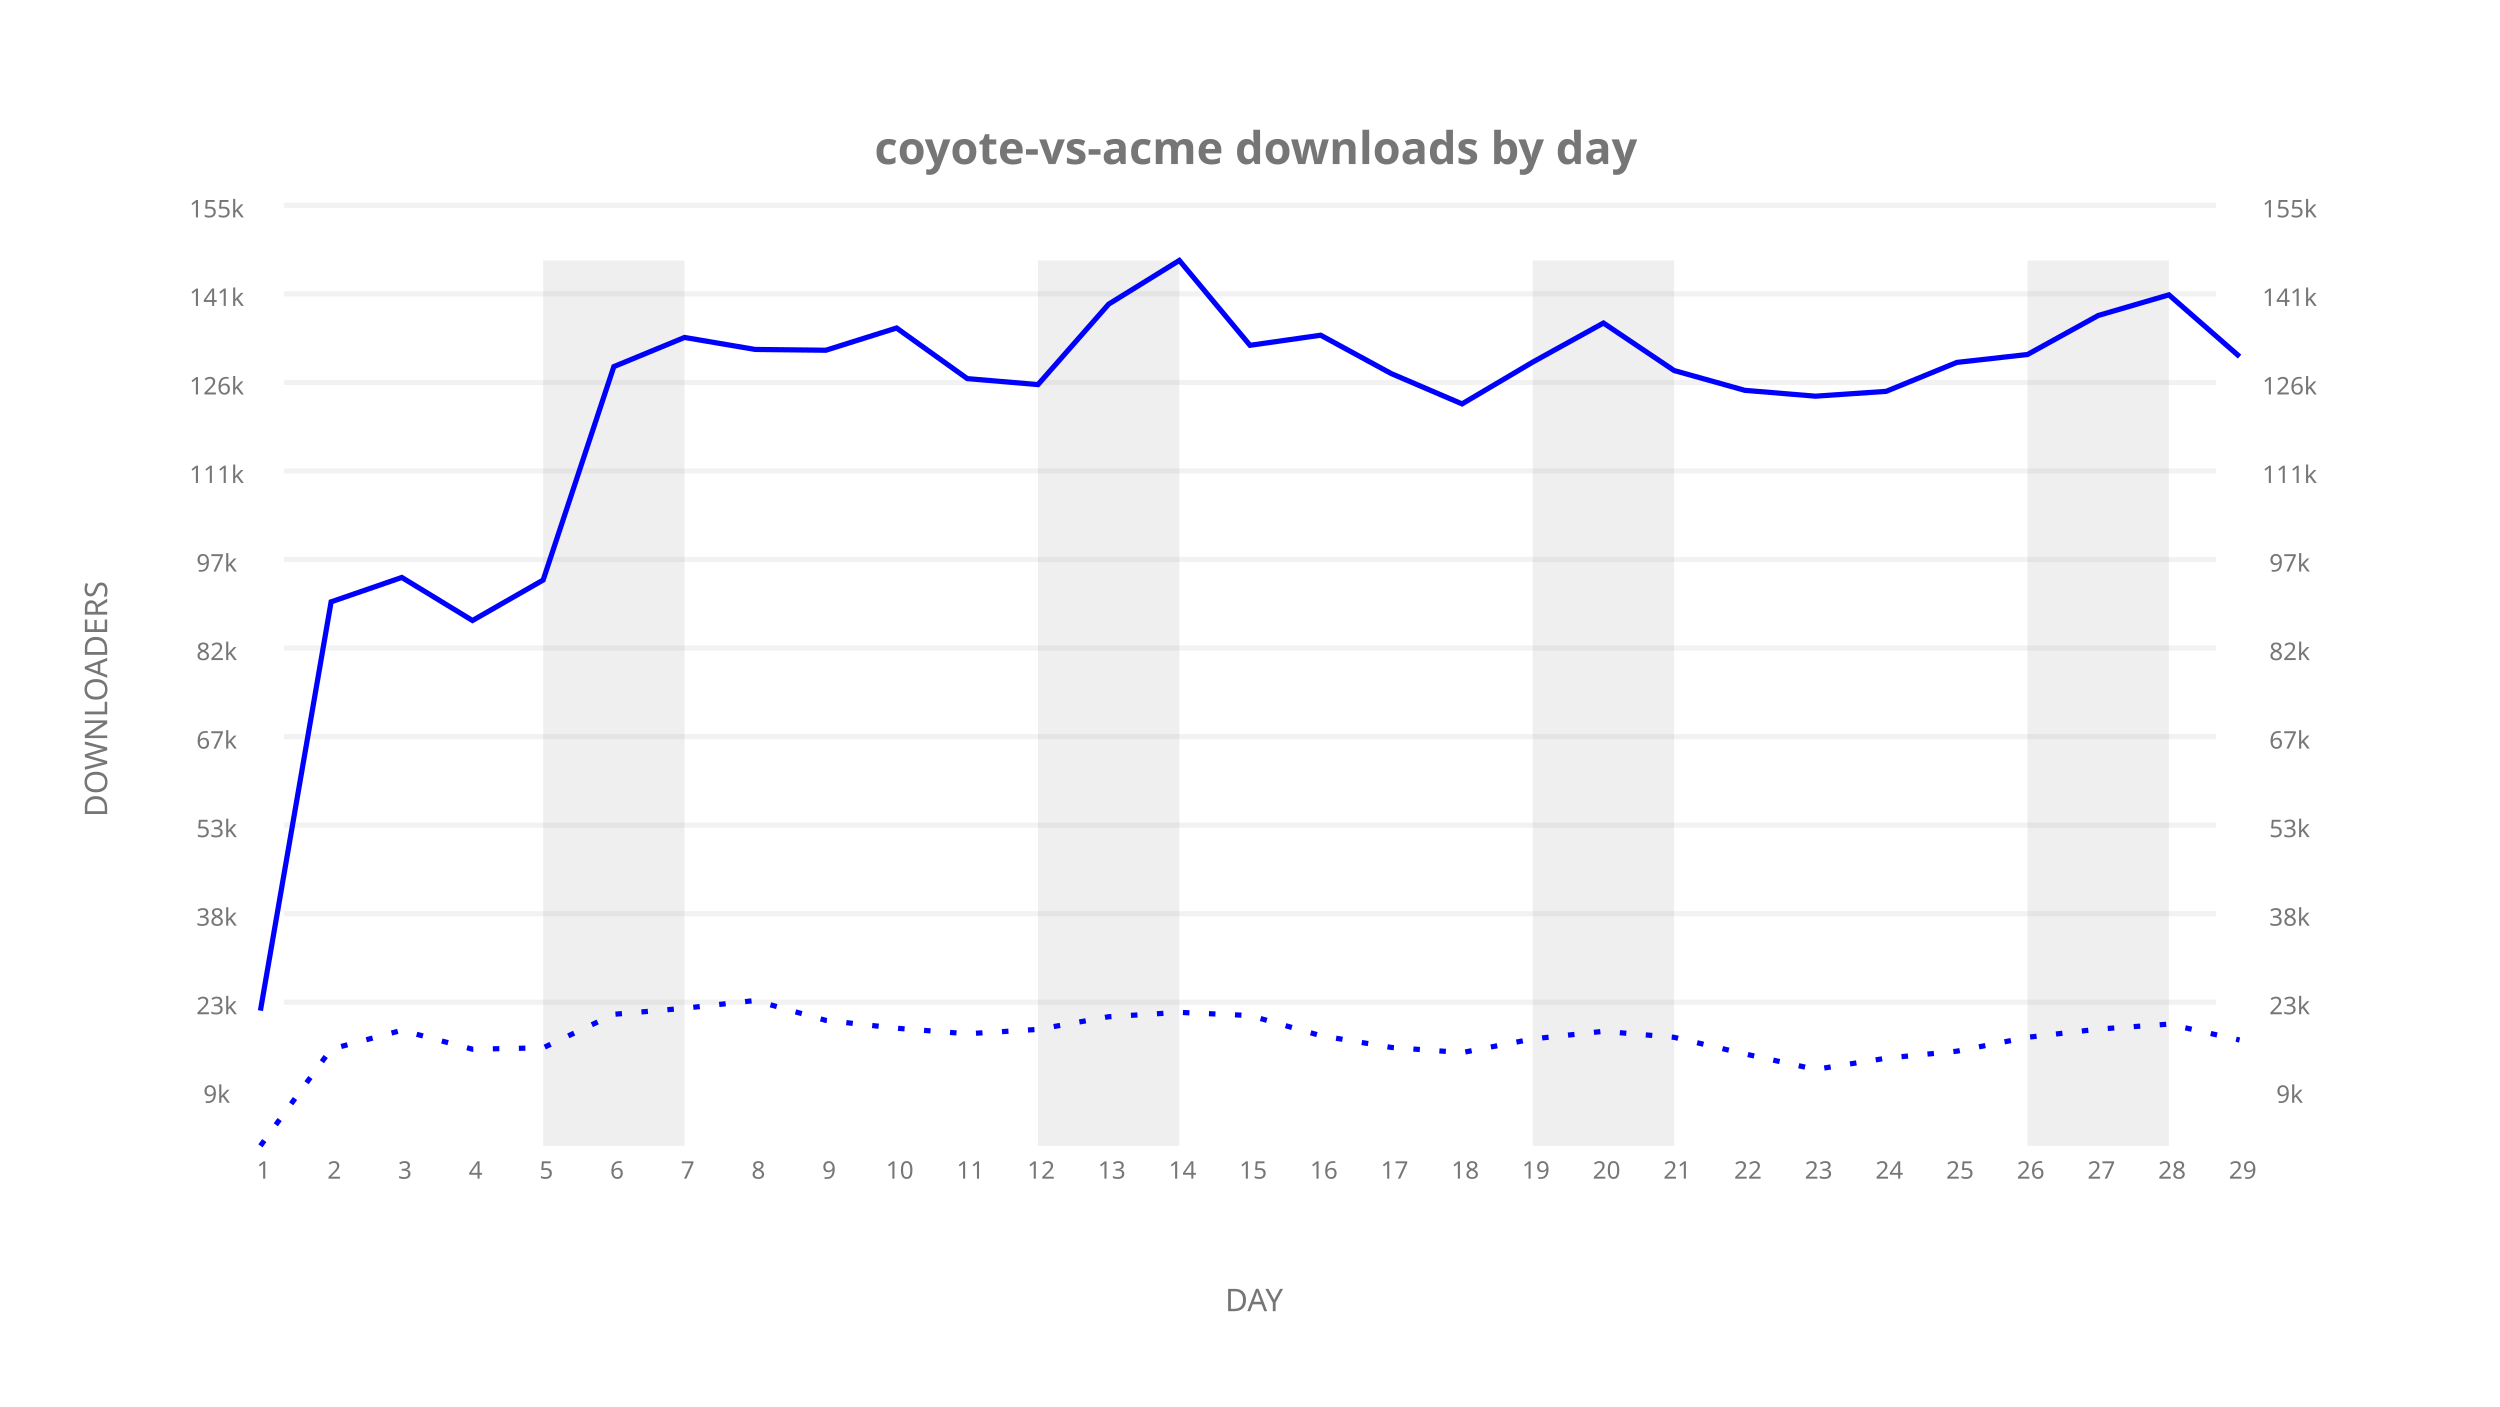
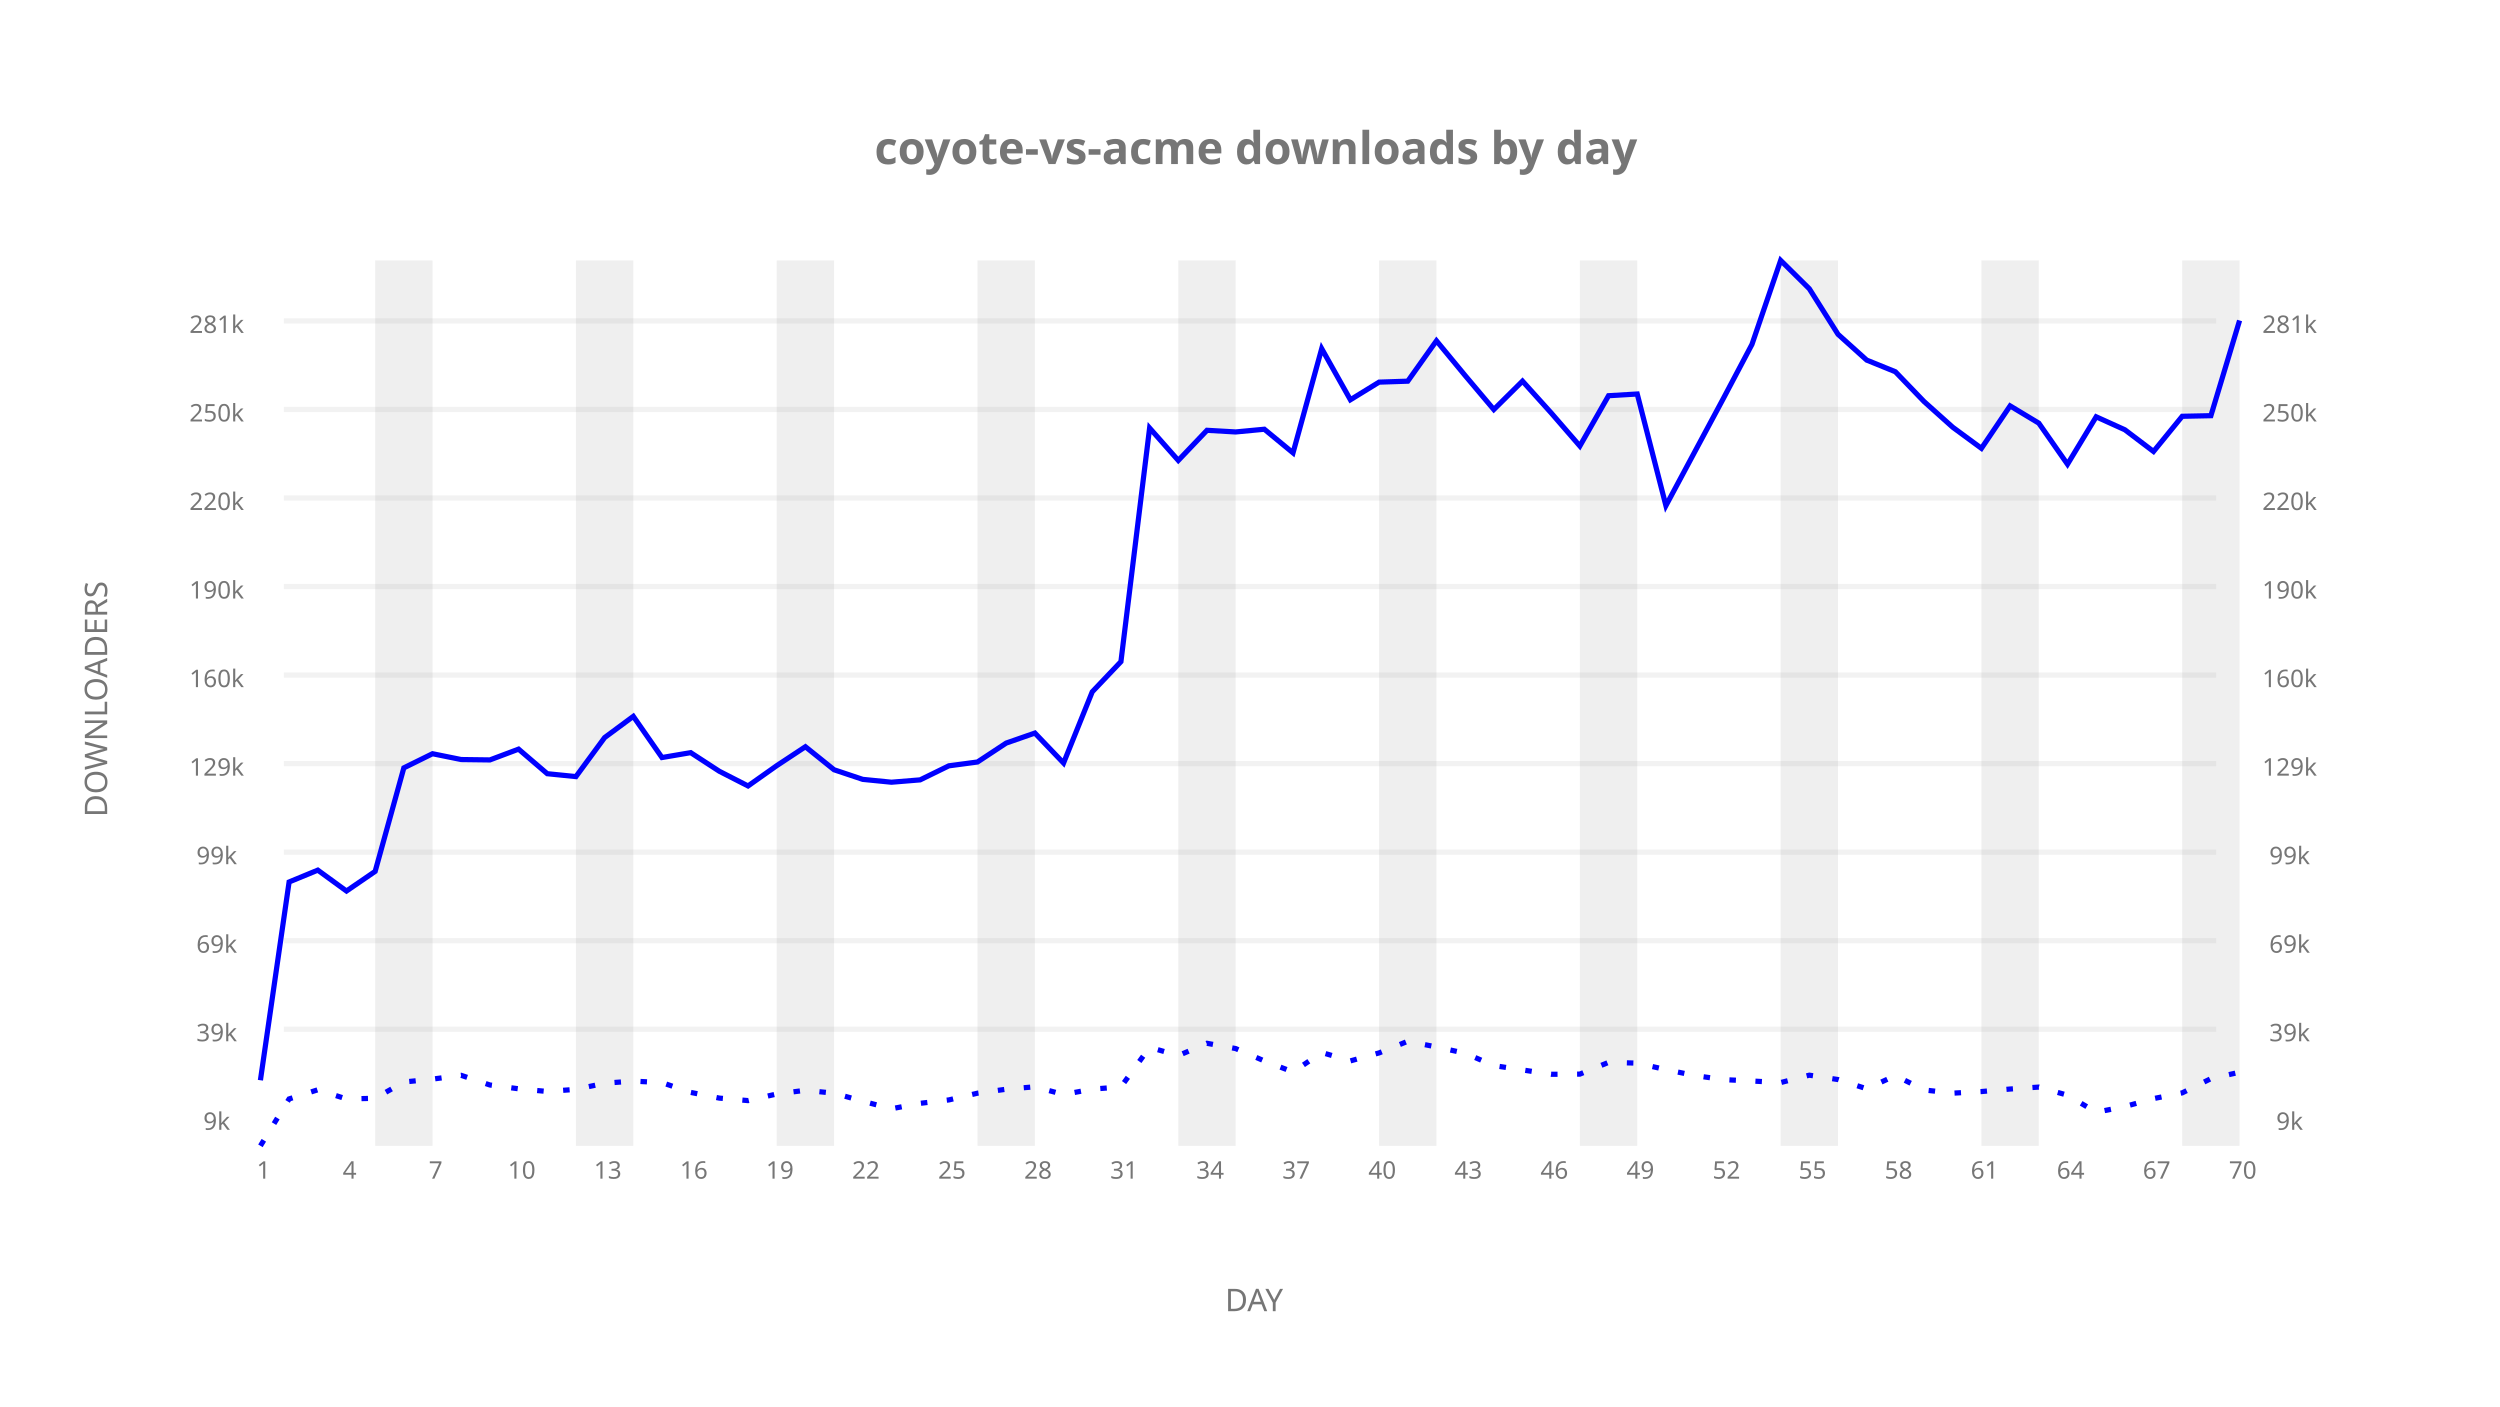
<svg xmlns="http://www.w3.org/2000/svg" xml:space="preserve" id="coyote-vs-acme-downloads-by-day-day" x="0px" y="0px" width="1920px" height="1080px" viewBox="0 0 1920 1080" enable-background="new 0 0 1920 1080" role="img">
  <g id="annotations">
    <text x="960" y="126" font-family="Atkinson Hyperlegible" font-size="26pt" text-anchor="middle" text-align="center" font-weight="600" font-style="normal" style="fill:rgb(118,118,118); fill-opacity:1; stroke:rgb(118,118,118); stroke-opacity:0; stroke-width:0.5"> coyote-vs-acme downloads by day</text>
    <g id="axes-lines">
      <text x="960" y="1007" font-family="Atkinson Hyperlegible" font-size="18pt" text-anchor="middle" text-align="center" font-weight="500" font-style="normal" style="fill:rgb(118,118,118); fill-opacity:1; stroke:rgb(118,118,118); stroke-opacity:0; stroke-width:0.5"> DAY</text>
      <text x="73" y="540" font-family="Atkinson Hyperlegible" font-size="18pt" text-anchor="middle" text-align="center" dominant-baseline="central" font-weight="500" font-style="normal" style="fill:rgb(118,118,118); fill-opacity:1; stroke:rgb(118,118,118); stroke-opacity:0; stroke-width:0.5" transform="rotate(-90,73,540)"> DOWNLOADERS</text>
    </g>
    <g id="tic-y-label-lines">
-       <line x1="218" y1="769.697" x2="1702" y2="769.697" style="fill:rgb(0,0,255); fill-opacity:0; stroke:rgb(242,242,242); stroke-opacity:1; stroke-width:4" />
-       <line x1="218" y1="701.697" x2="1702" y2="701.697" style="fill:rgb(0,0,255); fill-opacity:0; stroke:rgb(242,242,242); stroke-opacity:1; stroke-width:4" />
-       <line x1="218" y1="633.697" x2="1702" y2="633.697" style="fill:rgb(0,0,255); fill-opacity:0; stroke:rgb(242,242,242); stroke-opacity:1; stroke-width:4" />
-       <line x1="218" y1="565.697" x2="1702" y2="565.697" style="fill:rgb(0,0,255); fill-opacity:0; stroke:rgb(242,242,242); stroke-opacity:1; stroke-width:4" />
-       <line x1="218" y1="497.697" x2="1702" y2="497.697" style="fill:rgb(0,0,255); fill-opacity:0; stroke:rgb(242,242,242); stroke-opacity:1; stroke-width:4" />
-       <line x1="218" y1="429.697" x2="1702" y2="429.697" style="fill:rgb(0,0,255); fill-opacity:0; stroke:rgb(242,242,242); stroke-opacity:1; stroke-width:4" />
-       <line x1="218" y1="361.697" x2="1702" y2="361.697" style="fill:rgb(0,0,255); fill-opacity:0; stroke:rgb(242,242,242); stroke-opacity:1; stroke-width:4" />
-       <line x1="218" y1="293.697" x2="1702" y2="293.697" style="fill:rgb(0,0,255); fill-opacity:0; stroke:rgb(242,242,242); stroke-opacity:1; stroke-width:4" />
-       <line x1="218" y1="225.697" x2="1702" y2="225.697" style="fill:rgb(0,0,255); fill-opacity:0; stroke:rgb(242,242,242); stroke-opacity:1; stroke-width:4" />
-       <line x1="218" y1="157.697" x2="1702" y2="157.697" style="fill:rgb(0,0,255); fill-opacity:0; stroke:rgb(242,242,242); stroke-opacity:1; stroke-width:4" />
+       <line x1="218" y1="790.451" x2="1702" y2="790.451" style="fill:rgb(0,0,255); fill-opacity:0; stroke:rgb(242,242,242); stroke-opacity:1; stroke-width:4" />
+       <line x1="218" y1="722.451" x2="1702" y2="722.451" style="fill:rgb(0,0,255); fill-opacity:0; stroke:rgb(242,242,242); stroke-opacity:1; stroke-width:4" />
+       <line x1="218" y1="654.451" x2="1702" y2="654.451" style="fill:rgb(0,0,255); fill-opacity:0; stroke:rgb(242,242,242); stroke-opacity:1; stroke-width:4" />
+       <line x1="218" y1="586.451" x2="1702" y2="586.451" style="fill:rgb(0,0,255); fill-opacity:0; stroke:rgb(242,242,242); stroke-opacity:1; stroke-width:4" />
+       <line x1="218" y1="518.451" x2="1702" y2="518.451" style="fill:rgb(0,0,255); fill-opacity:0; stroke:rgb(242,242,242); stroke-opacity:1; stroke-width:4" />
+       <line x1="218" y1="450.451" x2="1702" y2="450.451" style="fill:rgb(0,0,255); fill-opacity:0; stroke:rgb(242,242,242); stroke-opacity:1; stroke-width:4" />
+       <line x1="218" y1="382.451" x2="1702" y2="382.451" style="fill:rgb(0,0,255); fill-opacity:0; stroke:rgb(242,242,242); stroke-opacity:1; stroke-width:4" />
+       <line x1="218" y1="314.451" x2="1702" y2="314.451" style="fill:rgb(0,0,255); fill-opacity:0; stroke:rgb(242,242,242); stroke-opacity:1; stroke-width:4" />
+       <line x1="218" y1="246.451" x2="1702" y2="246.451" style="fill:rgb(0,0,255); fill-opacity:0; stroke:rgb(242,242,242); stroke-opacity:1; stroke-width:4" />
    </g>
    <g id="tic-x-labels">
      <text x="200" y="898" font-family="Atkinson Hyperlegible" font-size="14pt" text-anchor="middle" text-align="center" dominant-baseline="central" font-weight="400" font-style="normal" style="fill:rgb(118,118,118); fill-opacity:1; stroke:rgb(118,118,118); stroke-opacity:0; stroke-width:0.5"> 1</text>
-       <text x="254.286" y="898" font-family="Atkinson Hyperlegible" font-size="14pt" text-anchor="middle" text-align="center" dominant-baseline="central" font-weight="400" font-style="normal" style="fill:rgb(118,118,118); fill-opacity:1; stroke:rgb(118,118,118); stroke-opacity:0; stroke-width:0.5"> 2</text>
-       <text x="308.571" y="898" font-family="Atkinson Hyperlegible" font-size="14pt" text-anchor="middle" text-align="center" dominant-baseline="central" font-weight="400" font-style="normal" style="fill:rgb(118,118,118); fill-opacity:1; stroke:rgb(118,118,118); stroke-opacity:0; stroke-width:0.5"> 3</text>
-       <text x="362.857" y="898" font-family="Atkinson Hyperlegible" font-size="14pt" text-anchor="middle" text-align="center" dominant-baseline="central" font-weight="400" font-style="normal" style="fill:rgb(118,118,118); fill-opacity:1; stroke:rgb(118,118,118); stroke-opacity:0; stroke-width:0.5"> 4</text>
-       <text x="417.143" y="898" font-family="Atkinson Hyperlegible" font-size="14pt" text-anchor="middle" text-align="center" dominant-baseline="central" font-weight="400" font-style="normal" style="fill:rgb(118,118,118); fill-opacity:1; stroke:rgb(118,118,118); stroke-opacity:0; stroke-width:0.5"> 5</text>
-       <text x="471.429" y="898" font-family="Atkinson Hyperlegible" font-size="14pt" text-anchor="middle" text-align="center" dominant-baseline="central" font-weight="400" font-style="normal" style="fill:rgb(118,118,118); fill-opacity:1; stroke:rgb(118,118,118); stroke-opacity:0; stroke-width:0.5"> 6</text>
-       <text x="525.714" y="898" font-family="Atkinson Hyperlegible" font-size="14pt" text-anchor="middle" text-align="center" dominant-baseline="central" font-weight="400" font-style="normal" style="fill:rgb(118,118,118); fill-opacity:1; stroke:rgb(118,118,118); stroke-opacity:0; stroke-width:0.5"> 7</text>
-       <text x="580" y="898" font-family="Atkinson Hyperlegible" font-size="14pt" text-anchor="middle" text-align="center" dominant-baseline="central" font-weight="400" font-style="normal" style="fill:rgb(118,118,118); fill-opacity:1; stroke:rgb(118,118,118); stroke-opacity:0; stroke-width:0.5"> 8</text>
-       <text x="634.286" y="898" font-family="Atkinson Hyperlegible" font-size="14pt" text-anchor="middle" text-align="center" dominant-baseline="central" font-weight="400" font-style="normal" style="fill:rgb(118,118,118); fill-opacity:1; stroke:rgb(118,118,118); stroke-opacity:0; stroke-width:0.5"> 9</text>
-       <text x="688.571" y="898" font-family="Atkinson Hyperlegible" font-size="14pt" text-anchor="middle" text-align="center" dominant-baseline="central" font-weight="400" font-style="normal" style="fill:rgb(118,118,118); fill-opacity:1; stroke:rgb(118,118,118); stroke-opacity:0; stroke-width:0.5"> 10</text>
-       <text x="742.857" y="898" font-family="Atkinson Hyperlegible" font-size="14pt" text-anchor="middle" text-align="center" dominant-baseline="central" font-weight="400" font-style="normal" style="fill:rgb(118,118,118); fill-opacity:1; stroke:rgb(118,118,118); stroke-opacity:0; stroke-width:0.5"> 11</text>
-       <text x="797.143" y="898" font-family="Atkinson Hyperlegible" font-size="14pt" text-anchor="middle" text-align="center" dominant-baseline="central" font-weight="400" font-style="normal" style="fill:rgb(118,118,118); fill-opacity:1; stroke:rgb(118,118,118); stroke-opacity:0; stroke-width:0.5"> 12</text>
-       <text x="851.429" y="898" font-family="Atkinson Hyperlegible" font-size="14pt" text-anchor="middle" text-align="center" dominant-baseline="central" font-weight="400" font-style="normal" style="fill:rgb(118,118,118); fill-opacity:1; stroke:rgb(118,118,118); stroke-opacity:0; stroke-width:0.5"> 13</text>
-       <text x="905.714" y="898" font-family="Atkinson Hyperlegible" font-size="14pt" text-anchor="middle" text-align="center" dominant-baseline="central" font-weight="400" font-style="normal" style="fill:rgb(118,118,118); fill-opacity:1; stroke:rgb(118,118,118); stroke-opacity:0; stroke-width:0.5"> 14</text>
-       <text x="960" y="898" font-family="Atkinson Hyperlegible" font-size="14pt" text-anchor="middle" text-align="center" dominant-baseline="central" font-weight="400" font-style="normal" style="fill:rgb(118,118,118); fill-opacity:1; stroke:rgb(118,118,118); stroke-opacity:0; stroke-width:0.5"> 15</text>
-       <text x="1014.286" y="898" font-family="Atkinson Hyperlegible" font-size="14pt" text-anchor="middle" text-align="center" dominant-baseline="central" font-weight="400" font-style="normal" style="fill:rgb(118,118,118); fill-opacity:1; stroke:rgb(118,118,118); stroke-opacity:0; stroke-width:0.5"> 16</text>
-       <text x="1068.571" y="898" font-family="Atkinson Hyperlegible" font-size="14pt" text-anchor="middle" text-align="center" dominant-baseline="central" font-weight="400" font-style="normal" style="fill:rgb(118,118,118); fill-opacity:1; stroke:rgb(118,118,118); stroke-opacity:0; stroke-width:0.5"> 17</text>
-       <text x="1122.857" y="898" font-family="Atkinson Hyperlegible" font-size="14pt" text-anchor="middle" text-align="center" dominant-baseline="central" font-weight="400" font-style="normal" style="fill:rgb(118,118,118); fill-opacity:1; stroke:rgb(118,118,118); stroke-opacity:0; stroke-width:0.5"> 18</text>
-       <text x="1177.143" y="898" font-family="Atkinson Hyperlegible" font-size="14pt" text-anchor="middle" text-align="center" dominant-baseline="central" font-weight="400" font-style="normal" style="fill:rgb(118,118,118); fill-opacity:1; stroke:rgb(118,118,118); stroke-opacity:0; stroke-width:0.5"> 19</text>
-       <text x="1231.429" y="898" font-family="Atkinson Hyperlegible" font-size="14pt" text-anchor="middle" text-align="center" dominant-baseline="central" font-weight="400" font-style="normal" style="fill:rgb(118,118,118); fill-opacity:1; stroke:rgb(118,118,118); stroke-opacity:0; stroke-width:0.5"> 20</text>
-       <text x="1285.714" y="898" font-family="Atkinson Hyperlegible" font-size="14pt" text-anchor="middle" text-align="center" dominant-baseline="central" font-weight="400" font-style="normal" style="fill:rgb(118,118,118); fill-opacity:1; stroke:rgb(118,118,118); stroke-opacity:0; stroke-width:0.5"> 21</text>
-       <text x="1340" y="898" font-family="Atkinson Hyperlegible" font-size="14pt" text-anchor="middle" text-align="center" dominant-baseline="central" font-weight="400" font-style="normal" style="fill:rgb(118,118,118); fill-opacity:1; stroke:rgb(118,118,118); stroke-opacity:0; stroke-width:0.5"> 22</text>
-       <text x="1394.286" y="898" font-family="Atkinson Hyperlegible" font-size="14pt" text-anchor="middle" text-align="center" dominant-baseline="central" font-weight="400" font-style="normal" style="fill:rgb(118,118,118); fill-opacity:1; stroke:rgb(118,118,118); stroke-opacity:0; stroke-width:0.5"> 23</text>
-       <text x="1448.571" y="898" font-family="Atkinson Hyperlegible" font-size="14pt" text-anchor="middle" text-align="center" dominant-baseline="central" font-weight="400" font-style="normal" style="fill:rgb(118,118,118); fill-opacity:1; stroke:rgb(118,118,118); stroke-opacity:0; stroke-width:0.5"> 24</text>
-       <text x="1502.857" y="898" font-family="Atkinson Hyperlegible" font-size="14pt" text-anchor="middle" text-align="center" dominant-baseline="central" font-weight="400" font-style="normal" style="fill:rgb(118,118,118); fill-opacity:1; stroke:rgb(118,118,118); stroke-opacity:0; stroke-width:0.5"> 25</text>
-       <text x="1557.143" y="898" font-family="Atkinson Hyperlegible" font-size="14pt" text-anchor="middle" text-align="center" dominant-baseline="central" font-weight="400" font-style="normal" style="fill:rgb(118,118,118); fill-opacity:1; stroke:rgb(118,118,118); stroke-opacity:0; stroke-width:0.5"> 26</text>
-       <text x="1611.429" y="898" font-family="Atkinson Hyperlegible" font-size="14pt" text-anchor="middle" text-align="center" dominant-baseline="central" font-weight="400" font-style="normal" style="fill:rgb(118,118,118); fill-opacity:1; stroke:rgb(118,118,118); stroke-opacity:0; stroke-width:0.5"> 27</text>
-       <text x="1665.714" y="898" font-family="Atkinson Hyperlegible" font-size="14pt" text-anchor="middle" text-align="center" dominant-baseline="central" font-weight="400" font-style="normal" style="fill:rgb(118,118,118); fill-opacity:1; stroke:rgb(118,118,118); stroke-opacity:0; stroke-width:0.5"> 28</text>
-       <text x="1720" y="898" font-family="Atkinson Hyperlegible" font-size="14pt" text-anchor="middle" text-align="center" dominant-baseline="central" font-weight="400" font-style="normal" style="fill:rgb(118,118,118); fill-opacity:1; stroke:rgb(118,118,118); stroke-opacity:0; stroke-width:0.5"> 29</text>
+       <text x="266.087" y="898" font-family="Atkinson Hyperlegible" font-size="14pt" text-anchor="middle" text-align="center" dominant-baseline="central" font-weight="400" font-style="normal" style="fill:rgb(118,118,118); fill-opacity:1; stroke:rgb(118,118,118); stroke-opacity:0; stroke-width:0.5"> 4</text>
+       <text x="332.174" y="898" font-family="Atkinson Hyperlegible" font-size="14pt" text-anchor="middle" text-align="center" dominant-baseline="central" font-weight="400" font-style="normal" style="fill:rgb(118,118,118); fill-opacity:1; stroke:rgb(118,118,118); stroke-opacity:0; stroke-width:0.5"> 7</text>
+       <text x="398.261" y="898" font-family="Atkinson Hyperlegible" font-size="14pt" text-anchor="middle" text-align="center" dominant-baseline="central" font-weight="400" font-style="normal" style="fill:rgb(118,118,118); fill-opacity:1; stroke:rgb(118,118,118); stroke-opacity:0; stroke-width:0.5"> 10</text>
+       <text x="464.348" y="898" font-family="Atkinson Hyperlegible" font-size="14pt" text-anchor="middle" text-align="center" dominant-baseline="central" font-weight="400" font-style="normal" style="fill:rgb(118,118,118); fill-opacity:1; stroke:rgb(118,118,118); stroke-opacity:0; stroke-width:0.5"> 13</text>
+       <text x="530.435" y="898" font-family="Atkinson Hyperlegible" font-size="14pt" text-anchor="middle" text-align="center" dominant-baseline="central" font-weight="400" font-style="normal" style="fill:rgb(118,118,118); fill-opacity:1; stroke:rgb(118,118,118); stroke-opacity:0; stroke-width:0.5"> 16</text>
+       <text x="596.522" y="898" font-family="Atkinson Hyperlegible" font-size="14pt" text-anchor="middle" text-align="center" dominant-baseline="central" font-weight="400" font-style="normal" style="fill:rgb(118,118,118); fill-opacity:1; stroke:rgb(118,118,118); stroke-opacity:0; stroke-width:0.5"> 19</text>
+       <text x="662.609" y="898" font-family="Atkinson Hyperlegible" font-size="14pt" text-anchor="middle" text-align="center" dominant-baseline="central" font-weight="400" font-style="normal" style="fill:rgb(118,118,118); fill-opacity:1; stroke:rgb(118,118,118); stroke-opacity:0; stroke-width:0.5"> 22</text>
+       <text x="728.696" y="898" font-family="Atkinson Hyperlegible" font-size="14pt" text-anchor="middle" text-align="center" dominant-baseline="central" font-weight="400" font-style="normal" style="fill:rgb(118,118,118); fill-opacity:1; stroke:rgb(118,118,118); stroke-opacity:0; stroke-width:0.5"> 25</text>
+       <text x="794.783" y="898" font-family="Atkinson Hyperlegible" font-size="14pt" text-anchor="middle" text-align="center" dominant-baseline="central" font-weight="400" font-style="normal" style="fill:rgb(118,118,118); fill-opacity:1; stroke:rgb(118,118,118); stroke-opacity:0; stroke-width:0.5"> 28</text>
+       <text x="860.87" y="898" font-family="Atkinson Hyperlegible" font-size="14pt" text-anchor="middle" text-align="center" dominant-baseline="central" font-weight="400" font-style="normal" style="fill:rgb(118,118,118); fill-opacity:1; stroke:rgb(118,118,118); stroke-opacity:0; stroke-width:0.5"> 31</text>
+       <text x="926.957" y="898" font-family="Atkinson Hyperlegible" font-size="14pt" text-anchor="middle" text-align="center" dominant-baseline="central" font-weight="400" font-style="normal" style="fill:rgb(118,118,118); fill-opacity:1; stroke:rgb(118,118,118); stroke-opacity:0; stroke-width:0.5"> 34</text>
+       <text x="993.043" y="898" font-family="Atkinson Hyperlegible" font-size="14pt" text-anchor="middle" text-align="center" dominant-baseline="central" font-weight="400" font-style="normal" style="fill:rgb(118,118,118); fill-opacity:1; stroke:rgb(118,118,118); stroke-opacity:0; stroke-width:0.5"> 37</text>
+       <text x="1059.13" y="898" font-family="Atkinson Hyperlegible" font-size="14pt" text-anchor="middle" text-align="center" dominant-baseline="central" font-weight="400" font-style="normal" style="fill:rgb(118,118,118); fill-opacity:1; stroke:rgb(118,118,118); stroke-opacity:0; stroke-width:0.5"> 40</text>
+       <text x="1125.217" y="898" font-family="Atkinson Hyperlegible" font-size="14pt" text-anchor="middle" text-align="center" dominant-baseline="central" font-weight="400" font-style="normal" style="fill:rgb(118,118,118); fill-opacity:1; stroke:rgb(118,118,118); stroke-opacity:0; stroke-width:0.5"> 43</text>
+       <text x="1191.304" y="898" font-family="Atkinson Hyperlegible" font-size="14pt" text-anchor="middle" text-align="center" dominant-baseline="central" font-weight="400" font-style="normal" style="fill:rgb(118,118,118); fill-opacity:1; stroke:rgb(118,118,118); stroke-opacity:0; stroke-width:0.5"> 46</text>
+       <text x="1257.391" y="898" font-family="Atkinson Hyperlegible" font-size="14pt" text-anchor="middle" text-align="center" dominant-baseline="central" font-weight="400" font-style="normal" style="fill:rgb(118,118,118); fill-opacity:1; stroke:rgb(118,118,118); stroke-opacity:0; stroke-width:0.5"> 49</text>
+       <text x="1323.478" y="898" font-family="Atkinson Hyperlegible" font-size="14pt" text-anchor="middle" text-align="center" dominant-baseline="central" font-weight="400" font-style="normal" style="fill:rgb(118,118,118); fill-opacity:1; stroke:rgb(118,118,118); stroke-opacity:0; stroke-width:0.5"> 52</text>
+       <text x="1389.565" y="898" font-family="Atkinson Hyperlegible" font-size="14pt" text-anchor="middle" text-align="center" dominant-baseline="central" font-weight="400" font-style="normal" style="fill:rgb(118,118,118); fill-opacity:1; stroke:rgb(118,118,118); stroke-opacity:0; stroke-width:0.5"> 55</text>
+       <text x="1455.652" y="898" font-family="Atkinson Hyperlegible" font-size="14pt" text-anchor="middle" text-align="center" dominant-baseline="central" font-weight="400" font-style="normal" style="fill:rgb(118,118,118); fill-opacity:1; stroke:rgb(118,118,118); stroke-opacity:0; stroke-width:0.5"> 58</text>
+       <text x="1521.739" y="898" font-family="Atkinson Hyperlegible" font-size="14pt" text-anchor="middle" text-align="center" dominant-baseline="central" font-weight="400" font-style="normal" style="fill:rgb(118,118,118); fill-opacity:1; stroke:rgb(118,118,118); stroke-opacity:0; stroke-width:0.5"> 61</text>
+       <text x="1587.826" y="898" font-family="Atkinson Hyperlegible" font-size="14pt" text-anchor="middle" text-align="center" dominant-baseline="central" font-weight="400" font-style="normal" style="fill:rgb(118,118,118); fill-opacity:1; stroke:rgb(118,118,118); stroke-opacity:0; stroke-width:0.5"> 64</text>
+       <text x="1653.913" y="898" font-family="Atkinson Hyperlegible" font-size="14pt" text-anchor="middle" text-align="center" dominant-baseline="central" font-weight="400" font-style="normal" style="fill:rgb(118,118,118); fill-opacity:1; stroke:rgb(118,118,118); stroke-opacity:0; stroke-width:0.5"> 67</text>
+       <text x="1720" y="898" font-family="Atkinson Hyperlegible" font-size="14pt" text-anchor="middle" text-align="center" dominant-baseline="central" font-weight="400" font-style="normal" style="fill:rgb(118,118,118); fill-opacity:1; stroke:rgb(118,118,118); stroke-opacity:0; stroke-width:0.5"> 70</text>
    </g>
    <g id="tic-y-labels">
-       <text x="164" y="839.697" font-family="Atkinson Hyperlegible" font-size="14pt" text-anchor="middle" text-align="center" dominant-baseline="central" font-weight="400" font-style="normal" style="fill:rgb(118,118,118); fill-opacity:1; stroke:rgb(118,118,118); stroke-opacity:0; stroke-width:0.5"> 9k</text>
-       <text x="1756" y="839.697" font-family="Atkinson Hyperlegible" font-size="14pt" text-anchor="middle" text-align="center" dominant-baseline="central" font-weight="400" font-style="normal" style="fill:rgb(118,118,118); fill-opacity:1; stroke:rgb(118,118,118); stroke-opacity:0; stroke-width:0.5"> 9k</text>
-       <text x="164" y="771.697" font-family="Atkinson Hyperlegible" font-size="14pt" text-anchor="middle" text-align="center" dominant-baseline="central" font-weight="400" font-style="normal" style="fill:rgb(118,118,118); fill-opacity:1; stroke:rgb(118,118,118); stroke-opacity:0; stroke-width:0.5"> 23k</text>
-       <text x="1756" y="771.697" font-family="Atkinson Hyperlegible" font-size="14pt" text-anchor="middle" text-align="center" dominant-baseline="central" font-weight="400" font-style="normal" style="fill:rgb(118,118,118); fill-opacity:1; stroke:rgb(118,118,118); stroke-opacity:0; stroke-width:0.5"> 23k</text>
-       <text x="164" y="703.697" font-family="Atkinson Hyperlegible" font-size="14pt" text-anchor="middle" text-align="center" dominant-baseline="central" font-weight="400" font-style="normal" style="fill:rgb(118,118,118); fill-opacity:1; stroke:rgb(118,118,118); stroke-opacity:0; stroke-width:0.5"> 38k</text>
-       <text x="1756" y="703.697" font-family="Atkinson Hyperlegible" font-size="14pt" text-anchor="middle" text-align="center" dominant-baseline="central" font-weight="400" font-style="normal" style="fill:rgb(118,118,118); fill-opacity:1; stroke:rgb(118,118,118); stroke-opacity:0; stroke-width:0.5"> 38k</text>
-       <text x="164" y="635.697" font-family="Atkinson Hyperlegible" font-size="14pt" text-anchor="middle" text-align="center" dominant-baseline="central" font-weight="400" font-style="normal" style="fill:rgb(118,118,118); fill-opacity:1; stroke:rgb(118,118,118); stroke-opacity:0; stroke-width:0.5"> 53k</text>
-       <text x="1756" y="635.697" font-family="Atkinson Hyperlegible" font-size="14pt" text-anchor="middle" text-align="center" dominant-baseline="central" font-weight="400" font-style="normal" style="fill:rgb(118,118,118); fill-opacity:1; stroke:rgb(118,118,118); stroke-opacity:0; stroke-width:0.5"> 53k</text>
-       <text x="164" y="567.697" font-family="Atkinson Hyperlegible" font-size="14pt" text-anchor="middle" text-align="center" dominant-baseline="central" font-weight="400" font-style="normal" style="fill:rgb(118,118,118); fill-opacity:1; stroke:rgb(118,118,118); stroke-opacity:0; stroke-width:0.5"> 67k</text>
-       <text x="1756" y="567.697" font-family="Atkinson Hyperlegible" font-size="14pt" text-anchor="middle" text-align="center" dominant-baseline="central" font-weight="400" font-style="normal" style="fill:rgb(118,118,118); fill-opacity:1; stroke:rgb(118,118,118); stroke-opacity:0; stroke-width:0.5"> 67k</text>
-       <text x="164" y="499.697" font-family="Atkinson Hyperlegible" font-size="14pt" text-anchor="middle" text-align="center" dominant-baseline="central" font-weight="400" font-style="normal" style="fill:rgb(118,118,118); fill-opacity:1; stroke:rgb(118,118,118); stroke-opacity:0; stroke-width:0.5"> 82k</text>
-       <text x="1756" y="499.697" font-family="Atkinson Hyperlegible" font-size="14pt" text-anchor="middle" text-align="center" dominant-baseline="central" font-weight="400" font-style="normal" style="fill:rgb(118,118,118); fill-opacity:1; stroke:rgb(118,118,118); stroke-opacity:0; stroke-width:0.5"> 82k</text>
-       <text x="164" y="431.697" font-family="Atkinson Hyperlegible" font-size="14pt" text-anchor="middle" text-align="center" dominant-baseline="central" font-weight="400" font-style="normal" style="fill:rgb(118,118,118); fill-opacity:1; stroke:rgb(118,118,118); stroke-opacity:0; stroke-width:0.5"> 97k</text>
-       <text x="1756" y="431.697" font-family="Atkinson Hyperlegible" font-size="14pt" text-anchor="middle" text-align="center" dominant-baseline="central" font-weight="400" font-style="normal" style="fill:rgb(118,118,118); fill-opacity:1; stroke:rgb(118,118,118); stroke-opacity:0; stroke-width:0.5"> 97k</text>
-       <text x="164" y="363.697" font-family="Atkinson Hyperlegible" font-size="14pt" text-anchor="middle" text-align="center" dominant-baseline="central" font-weight="400" font-style="normal" style="fill:rgb(118,118,118); fill-opacity:1; stroke:rgb(118,118,118); stroke-opacity:0; stroke-width:0.5"> 111k</text>
-       <text x="1756" y="363.697" font-family="Atkinson Hyperlegible" font-size="14pt" text-anchor="middle" text-align="center" dominant-baseline="central" font-weight="400" font-style="normal" style="fill:rgb(118,118,118); fill-opacity:1; stroke:rgb(118,118,118); stroke-opacity:0; stroke-width:0.5"> 111k</text>
-       <text x="164" y="295.697" font-family="Atkinson Hyperlegible" font-size="14pt" text-anchor="middle" text-align="center" dominant-baseline="central" font-weight="400" font-style="normal" style="fill:rgb(118,118,118); fill-opacity:1; stroke:rgb(118,118,118); stroke-opacity:0; stroke-width:0.5"> 126k</text>
-       <text x="1756" y="295.697" font-family="Atkinson Hyperlegible" font-size="14pt" text-anchor="middle" text-align="center" dominant-baseline="central" font-weight="400" font-style="normal" style="fill:rgb(118,118,118); fill-opacity:1; stroke:rgb(118,118,118); stroke-opacity:0; stroke-width:0.5"> 126k</text>
-       <text x="164" y="227.697" font-family="Atkinson Hyperlegible" font-size="14pt" text-anchor="middle" text-align="center" dominant-baseline="central" font-weight="400" font-style="normal" style="fill:rgb(118,118,118); fill-opacity:1; stroke:rgb(118,118,118); stroke-opacity:0; stroke-width:0.5"> 141k</text>
-       <text x="1756" y="227.697" font-family="Atkinson Hyperlegible" font-size="14pt" text-anchor="middle" text-align="center" dominant-baseline="central" font-weight="400" font-style="normal" style="fill:rgb(118,118,118); fill-opacity:1; stroke:rgb(118,118,118); stroke-opacity:0; stroke-width:0.5"> 141k</text>
-       <text x="164" y="159.697" font-family="Atkinson Hyperlegible" font-size="14pt" text-anchor="middle" text-align="center" dominant-baseline="central" font-weight="400" font-style="normal" style="fill:rgb(118,118,118); fill-opacity:1; stroke:rgb(118,118,118); stroke-opacity:0; stroke-width:0.5"> 155k</text>
-       <text x="1756" y="159.697" font-family="Atkinson Hyperlegible" font-size="14pt" text-anchor="middle" text-align="center" dominant-baseline="central" font-weight="400" font-style="normal" style="fill:rgb(118,118,118); fill-opacity:1; stroke:rgb(118,118,118); stroke-opacity:0; stroke-width:0.5"> 155k</text>
+       <text x="164" y="860.451" font-family="Atkinson Hyperlegible" font-size="14pt" text-anchor="middle" text-align="center" dominant-baseline="central" font-weight="400" font-style="normal" style="fill:rgb(118,118,118); fill-opacity:1; stroke:rgb(118,118,118); stroke-opacity:0; stroke-width:0.5"> 9k</text>
+       <text x="1756" y="860.451" font-family="Atkinson Hyperlegible" font-size="14pt" text-anchor="middle" text-align="center" dominant-baseline="central" font-weight="400" font-style="normal" style="fill:rgb(118,118,118); fill-opacity:1; stroke:rgb(118,118,118); stroke-opacity:0; stroke-width:0.5"> 9k</text>
+       <text x="164" y="792.451" font-family="Atkinson Hyperlegible" font-size="14pt" text-anchor="middle" text-align="center" dominant-baseline="central" font-weight="400" font-style="normal" style="fill:rgb(118,118,118); fill-opacity:1; stroke:rgb(118,118,118); stroke-opacity:0; stroke-width:0.5"> 39k</text>
+       <text x="1756" y="792.451" font-family="Atkinson Hyperlegible" font-size="14pt" text-anchor="middle" text-align="center" dominant-baseline="central" font-weight="400" font-style="normal" style="fill:rgb(118,118,118); fill-opacity:1; stroke:rgb(118,118,118); stroke-opacity:0; stroke-width:0.5"> 39k</text>
+       <text x="164" y="724.451" font-family="Atkinson Hyperlegible" font-size="14pt" text-anchor="middle" text-align="center" dominant-baseline="central" font-weight="400" font-style="normal" style="fill:rgb(118,118,118); fill-opacity:1; stroke:rgb(118,118,118); stroke-opacity:0; stroke-width:0.5"> 69k</text>
+       <text x="1756" y="724.451" font-family="Atkinson Hyperlegible" font-size="14pt" text-anchor="middle" text-align="center" dominant-baseline="central" font-weight="400" font-style="normal" style="fill:rgb(118,118,118); fill-opacity:1; stroke:rgb(118,118,118); stroke-opacity:0; stroke-width:0.5"> 69k</text>
+       <text x="164" y="656.451" font-family="Atkinson Hyperlegible" font-size="14pt" text-anchor="middle" text-align="center" dominant-baseline="central" font-weight="400" font-style="normal" style="fill:rgb(118,118,118); fill-opacity:1; stroke:rgb(118,118,118); stroke-opacity:0; stroke-width:0.5"> 99k</text>
+       <text x="1756" y="656.451" font-family="Atkinson Hyperlegible" font-size="14pt" text-anchor="middle" text-align="center" dominant-baseline="central" font-weight="400" font-style="normal" style="fill:rgb(118,118,118); fill-opacity:1; stroke:rgb(118,118,118); stroke-opacity:0; stroke-width:0.5"> 99k</text>
+       <text x="164" y="588.451" font-family="Atkinson Hyperlegible" font-size="14pt" text-anchor="middle" text-align="center" dominant-baseline="central" font-weight="400" font-style="normal" style="fill:rgb(118,118,118); fill-opacity:1; stroke:rgb(118,118,118); stroke-opacity:0; stroke-width:0.5"> 129k</text>
+       <text x="1756" y="588.451" font-family="Atkinson Hyperlegible" font-size="14pt" text-anchor="middle" text-align="center" dominant-baseline="central" font-weight="400" font-style="normal" style="fill:rgb(118,118,118); fill-opacity:1; stroke:rgb(118,118,118); stroke-opacity:0; stroke-width:0.5"> 129k</text>
+       <text x="164" y="520.451" font-family="Atkinson Hyperlegible" font-size="14pt" text-anchor="middle" text-align="center" dominant-baseline="central" font-weight="400" font-style="normal" style="fill:rgb(118,118,118); fill-opacity:1; stroke:rgb(118,118,118); stroke-opacity:0; stroke-width:0.5"> 160k</text>
+       <text x="1756" y="520.451" font-family="Atkinson Hyperlegible" font-size="14pt" text-anchor="middle" text-align="center" dominant-baseline="central" font-weight="400" font-style="normal" style="fill:rgb(118,118,118); fill-opacity:1; stroke:rgb(118,118,118); stroke-opacity:0; stroke-width:0.5"> 160k</text>
+       <text x="164" y="452.451" font-family="Atkinson Hyperlegible" font-size="14pt" text-anchor="middle" text-align="center" dominant-baseline="central" font-weight="400" font-style="normal" style="fill:rgb(118,118,118); fill-opacity:1; stroke:rgb(118,118,118); stroke-opacity:0; stroke-width:0.5"> 190k</text>
+       <text x="1756" y="452.451" font-family="Atkinson Hyperlegible" font-size="14pt" text-anchor="middle" text-align="center" dominant-baseline="central" font-weight="400" font-style="normal" style="fill:rgb(118,118,118); fill-opacity:1; stroke:rgb(118,118,118); stroke-opacity:0; stroke-width:0.5"> 190k</text>
+       <text x="164" y="384.451" font-family="Atkinson Hyperlegible" font-size="14pt" text-anchor="middle" text-align="center" dominant-baseline="central" font-weight="400" font-style="normal" style="fill:rgb(118,118,118); fill-opacity:1; stroke:rgb(118,118,118); stroke-opacity:0; stroke-width:0.5"> 220k</text>
+       <text x="1756" y="384.451" font-family="Atkinson Hyperlegible" font-size="14pt" text-anchor="middle" text-align="center" dominant-baseline="central" font-weight="400" font-style="normal" style="fill:rgb(118,118,118); fill-opacity:1; stroke:rgb(118,118,118); stroke-opacity:0; stroke-width:0.5"> 220k</text>
+       <text x="164" y="316.451" font-family="Atkinson Hyperlegible" font-size="14pt" text-anchor="middle" text-align="center" dominant-baseline="central" font-weight="400" font-style="normal" style="fill:rgb(118,118,118); fill-opacity:1; stroke:rgb(118,118,118); stroke-opacity:0; stroke-width:0.5"> 250k</text>
+       <text x="1756" y="316.451" font-family="Atkinson Hyperlegible" font-size="14pt" text-anchor="middle" text-align="center" dominant-baseline="central" font-weight="400" font-style="normal" style="fill:rgb(118,118,118); fill-opacity:1; stroke:rgb(118,118,118); stroke-opacity:0; stroke-width:0.5"> 250k</text>
+       <text x="164" y="248.451" font-family="Atkinson Hyperlegible" font-size="14pt" text-anchor="middle" text-align="center" dominant-baseline="central" font-weight="400" font-style="normal" style="fill:rgb(118,118,118); fill-opacity:1; stroke:rgb(118,118,118); stroke-opacity:0; stroke-width:0.5"> 281k</text>
+       <text x="1756" y="248.451" font-family="Atkinson Hyperlegible" font-size="14pt" text-anchor="middle" text-align="center" dominant-baseline="central" font-weight="400" font-style="normal" style="fill:rgb(118,118,118); fill-opacity:1; stroke:rgb(118,118,118); stroke-opacity:0; stroke-width:0.5"> 281k</text>
    </g>
  </g>
  <g id="weekend-bands-coyote-vs-acme downloads by day">
-     <rect x="417.143" y="200" width="108.571" height="680" style="fill:rgb(148,148,148); fill-opacity:0.15; stroke:rgb(148,148,148); stroke-opacity:0; stroke-width:0" />
-     <rect x="797.143" y="200" width="108.571" height="680" style="fill:rgb(148,148,148); fill-opacity:0.15; stroke:rgb(148,148,148); stroke-opacity:0; stroke-width:0" />
-     <rect x="1177.143" y="200" width="108.571" height="680" style="fill:rgb(148,148,148); fill-opacity:0.15; stroke:rgb(148,148,148); stroke-opacity:0; stroke-width:0" />
-     <rect x="1557.143" y="200" width="108.571" height="680" style="fill:rgb(148,148,148); fill-opacity:0.15; stroke:rgb(148,148,148); stroke-opacity:0; stroke-width:0" />
+     <rect x="288.116" y="200" width="44.058" height="680" style="fill:rgb(148,148,148); fill-opacity:0.15; stroke:rgb(148,148,148); stroke-opacity:0; stroke-width:0" />
+     <rect x="442.319" y="200" width="44.058" height="680" style="fill:rgb(148,148,148); fill-opacity:0.15; stroke:rgb(148,148,148); stroke-opacity:0; stroke-width:0" />
+     <rect x="596.522" y="200" width="44.058" height="680" style="fill:rgb(148,148,148); fill-opacity:0.15; stroke:rgb(148,148,148); stroke-opacity:0; stroke-width:0" />
+     <rect x="750.725" y="200" width="44.058" height="680" style="fill:rgb(148,148,148); fill-opacity:0.15; stroke:rgb(148,148,148); stroke-opacity:0; stroke-width:0" />
+     <rect x="904.928" y="200" width="44.058" height="680" style="fill:rgb(148,148,148); fill-opacity:0.15; stroke:rgb(148,148,148); stroke-opacity:0; stroke-width:0" />
+     <rect x="1059.13" y="200" width="44.058" height="680" style="fill:rgb(148,148,148); fill-opacity:0.15; stroke:rgb(148,148,148); stroke-opacity:0; stroke-width:0" />
+     <rect x="1213.333" y="200" width="44.058" height="680" style="fill:rgb(148,148,148); fill-opacity:0.15; stroke:rgb(148,148,148); stroke-opacity:0; stroke-width:0" />
+     <rect x="1367.536" y="200" width="44.058" height="680" style="fill:rgb(148,148,148); fill-opacity:0.15; stroke:rgb(148,148,148); stroke-opacity:0; stroke-width:0" />
+     <rect x="1521.739" y="200" width="44.058" height="680" style="fill:rgb(148,148,148); fill-opacity:0.15; stroke:rgb(148,148,148); stroke-opacity:0; stroke-width:0" />
+     <rect x="1675.942" y="200" width="44.058" height="680" style="fill:rgb(148,148,148); fill-opacity:0.15; stroke:rgb(148,148,148); stroke-opacity:0; stroke-width:0" />
  </g>
  <g id="polyline-coyote-vs-acme downloads by day">
-     <polyline points="200,776.167 254.286,462.214 308.571,443.48 362.857,476.547 417.143,445.457 471.429,281.553 525.714,259.162 580,268.376 634.286,268.979 688.571,251.898 742.857,290.776 797.143,295.376 851.429,233.596 905.714,200 960,265.196 1014.29,257.44 1068.57,286.951 1122.86,310.192 1177.14,278.081 1231.43,248.082 1285.71,284.565 1340,299.771 1394.29,304.269 1448.57,300.556 1502.86,278.332 1557.14,272.247 1611.43,242.29 1665.71,226.434 1720,273.88 " style="fill:rgb(0,0,255); fill-opacity:0; stroke:rgb(0,0,255); stroke-opacity:1; stroke-width:4" />
+     <polyline points="200,829.636 222.029,677.353 244.058,668.266 266.087,684.305 288.116,669.225 310.145,589.724 332.174,578.863 354.203,583.332 376.232,583.624 398.261,575.339 420.29,594.197 442.319,596.428 464.348,566.462 486.377,550.166 508.406,581.79 530.435,578.027 552.464,592.342 574.493,603.615 596.522,588.039 618.551,573.489 640.58,591.185 662.609,598.56 684.638,600.742 706.667,598.941 728.696,588.161 750.725,585.209 772.754,570.679 794.783,562.988 816.812,586.002 838.841,531.317 860.87,508.139 882.899,328.722 904.928,353.611 926.957,330.471 948.986,331.739 971.014,329.652 993.043,347.787 1015.07,267.77 1037.1,307.019 1059.13,293.479 1081.16,292.742 1103.19,261.731 1125.22,288.402 1147.25,314.525 1169.28,292.711 1191.3,317.125 1213.33,342.543 1235.36,303.914 1257.39,302.592 1279.42,388.346 1301.45,347.217 1323.48,306.14 1345.51,264.474 1367.54,200 1389.57,221.785 1411.59,256.74 1433.62,276.559 1455.65,285.506 1477.68,308.394 1499.71,328.123 1521.74,344.313 1543.77,311.722 1565.8,324.98 1587.83,356.534 1609.86,320.097 1631.88,330.055 1653.91,346.733 1675.94,319.71 1697.97,319.244 1720,246.138 " style="fill:rgb(0,0,255); fill-opacity:0; stroke:rgb(0,0,255); stroke-opacity:1; stroke-width:4" />
  </g>
  <g id="polyline-coyote-vs-acme downloads by day uploaders">
-     <polyline points="200,880 254.286,805.739 308.571,791.262 362.857,805.781 417.143,804.727 471.429,778.98 525.714,774.334 580,768.393 634.286,783.659 688.571,789.665 742.857,793.935 797.143,790.579 851.429,780.851 905.714,777.495 960,779.927 1014.29,795.388 1068.57,804.435 1122.86,808.375 1177.14,797.89 1231.43,792.046 1285.71,796.665 1340,809.397 1394.29,821.288 1448.57,812.701 1502.86,807.312 1557.14,796.655 1611.43,790.361 1665.71,786.518 1720,798.725 " stroke-dasharray="5 15" style="fill:rgb(0,0,255); fill-opacity:0; stroke:rgb(0,0,255); stroke-opacity:1; stroke-width:4" />
+     <polyline points="200,880 222.029,843.98 244.058,836.958 266.087,844 288.116,843.489 310.145,831 332.174,828.747 354.203,825.865 376.232,833.27 398.261,836.183 420.29,838.254 442.319,836.627 464.348,831.908 486.377,830.28 508.406,831.46 530.435,838.959 552.464,843.347 574.493,845.258 596.522,840.173 618.551,837.338 640.58,839.578 662.609,845.754 684.638,851.522 706.667,847.357 728.696,844.743 750.725,839.574 772.754,836.521 794.783,834.657 816.812,840.578 838.841,836.458 860.87,834.749 882.899,804.346 904.928,810.693 926.957,801.248 948.986,805.296 971.014,814.799 993.043,823.278 1015.07,808.322 1037.1,814.774 1059.13,808.651 1081.16,799.688 1103.19,804.071 1125.22,808.882 1147.25,818.368 1169.28,821.707 1191.3,825.048 1213.33,824.913 1235.36,815.909 1257.39,816.481 1279.42,821.47 1301.45,825.993 1323.48,829.127 1345.51,830.21 1367.54,831.412 1389.57,825.739 1411.59,829.091 1433.62,836.181 1455.65,826.04 1477.68,837.072 1499.71,839.553 1521.74,838.313 1543.77,836.372 1565.8,834.882 1587.83,841.107 1609.86,854.208 1631.88,849.813 1653.91,843.716 1675.94,839.324 1697.97,828.402 1720,823.472 " stroke-dasharray="5 15" style="fill:rgb(0,0,255); fill-opacity:0; stroke:rgb(0,0,255); stroke-opacity:1; stroke-width:4" />
  </g>
</svg>
